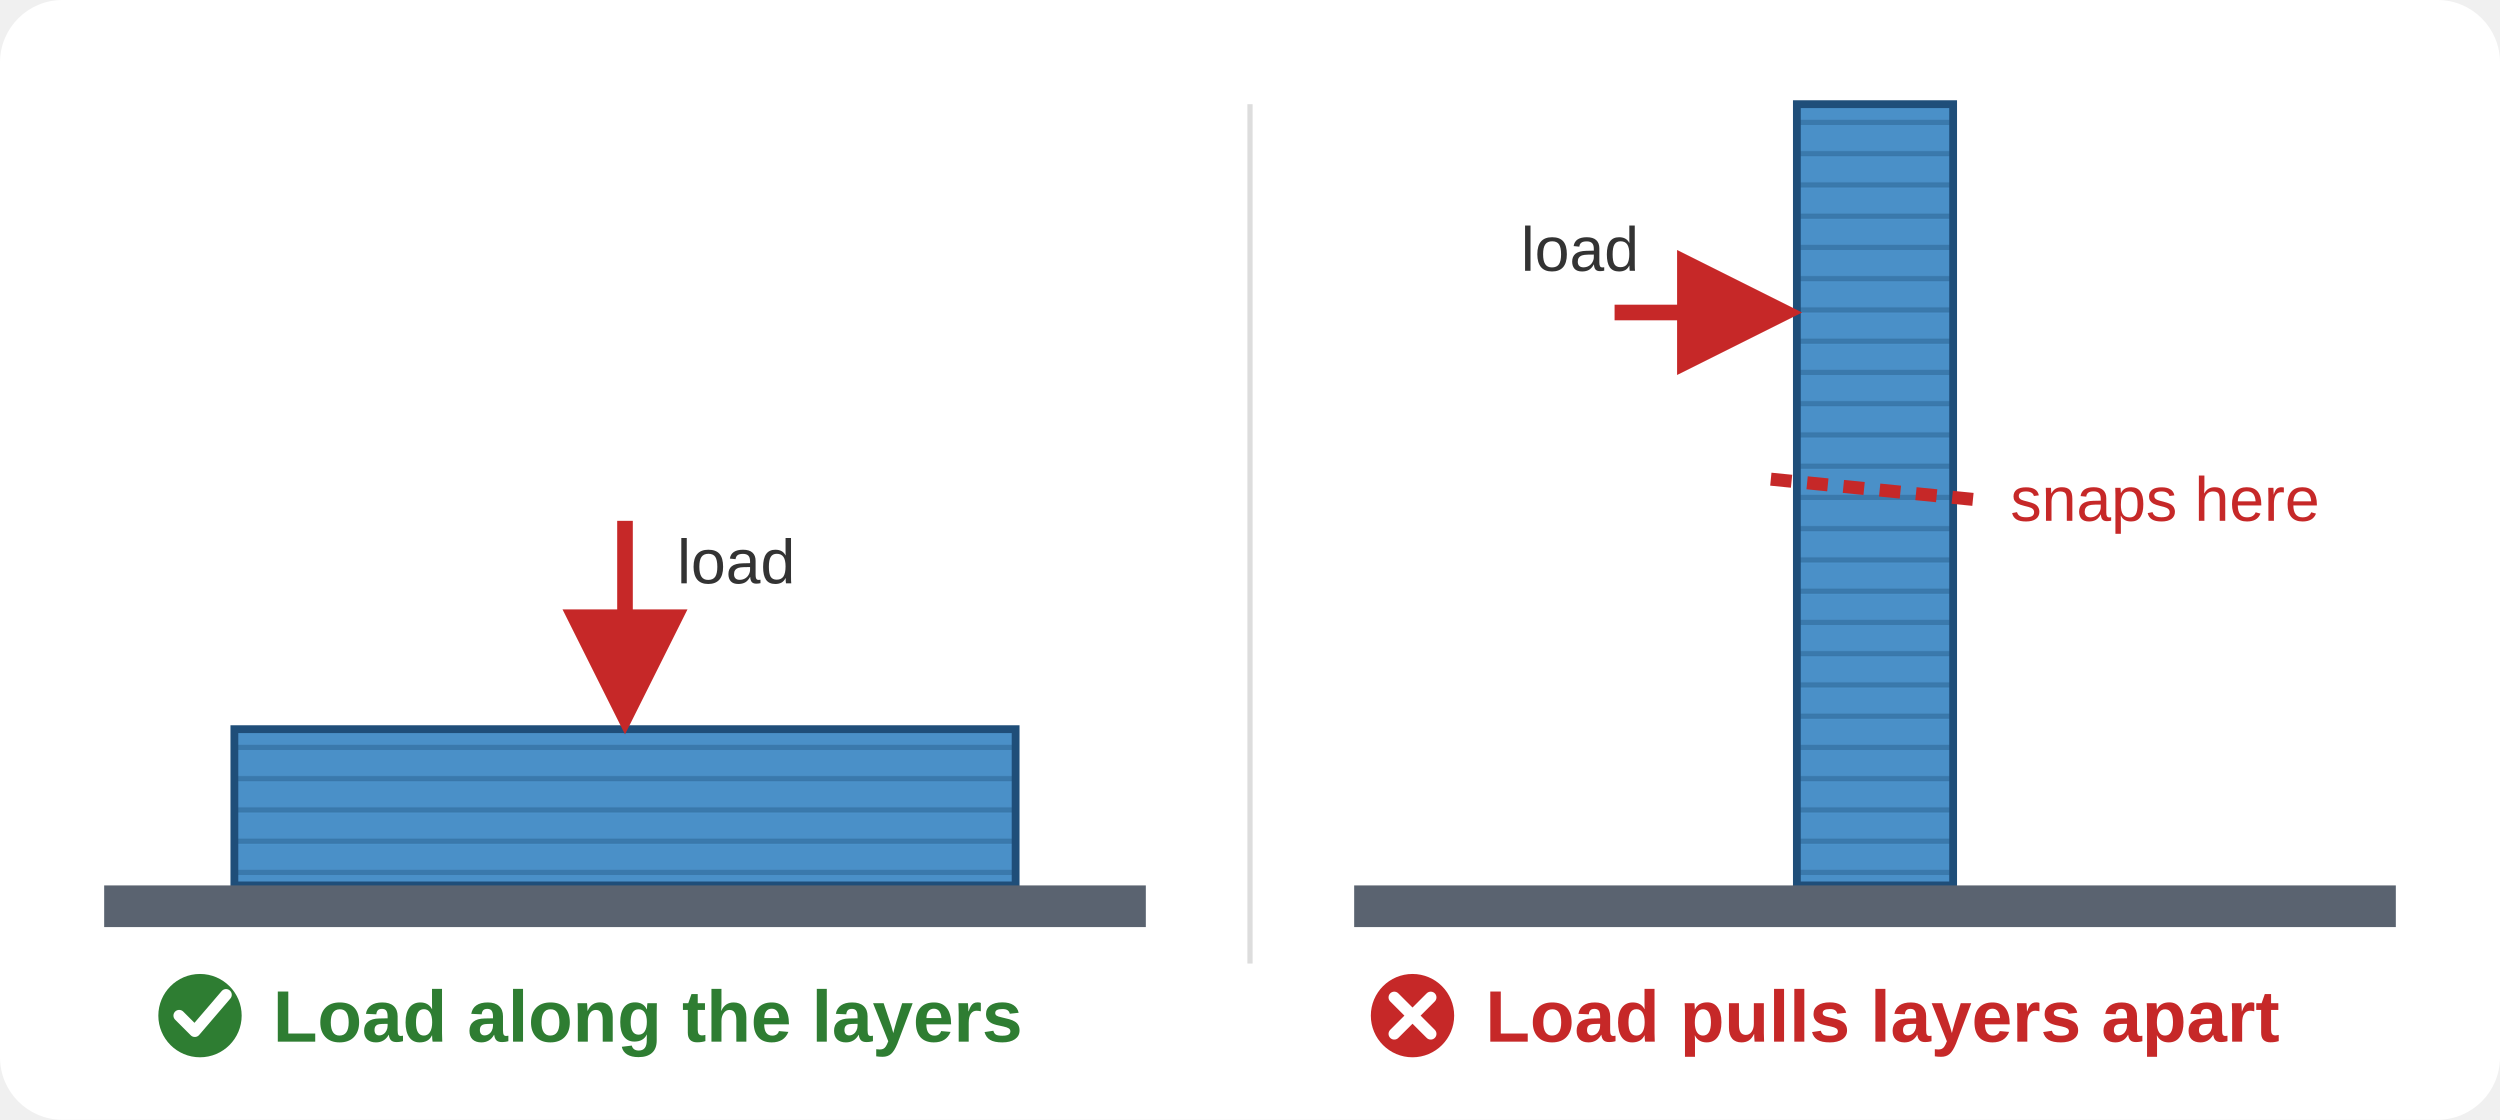
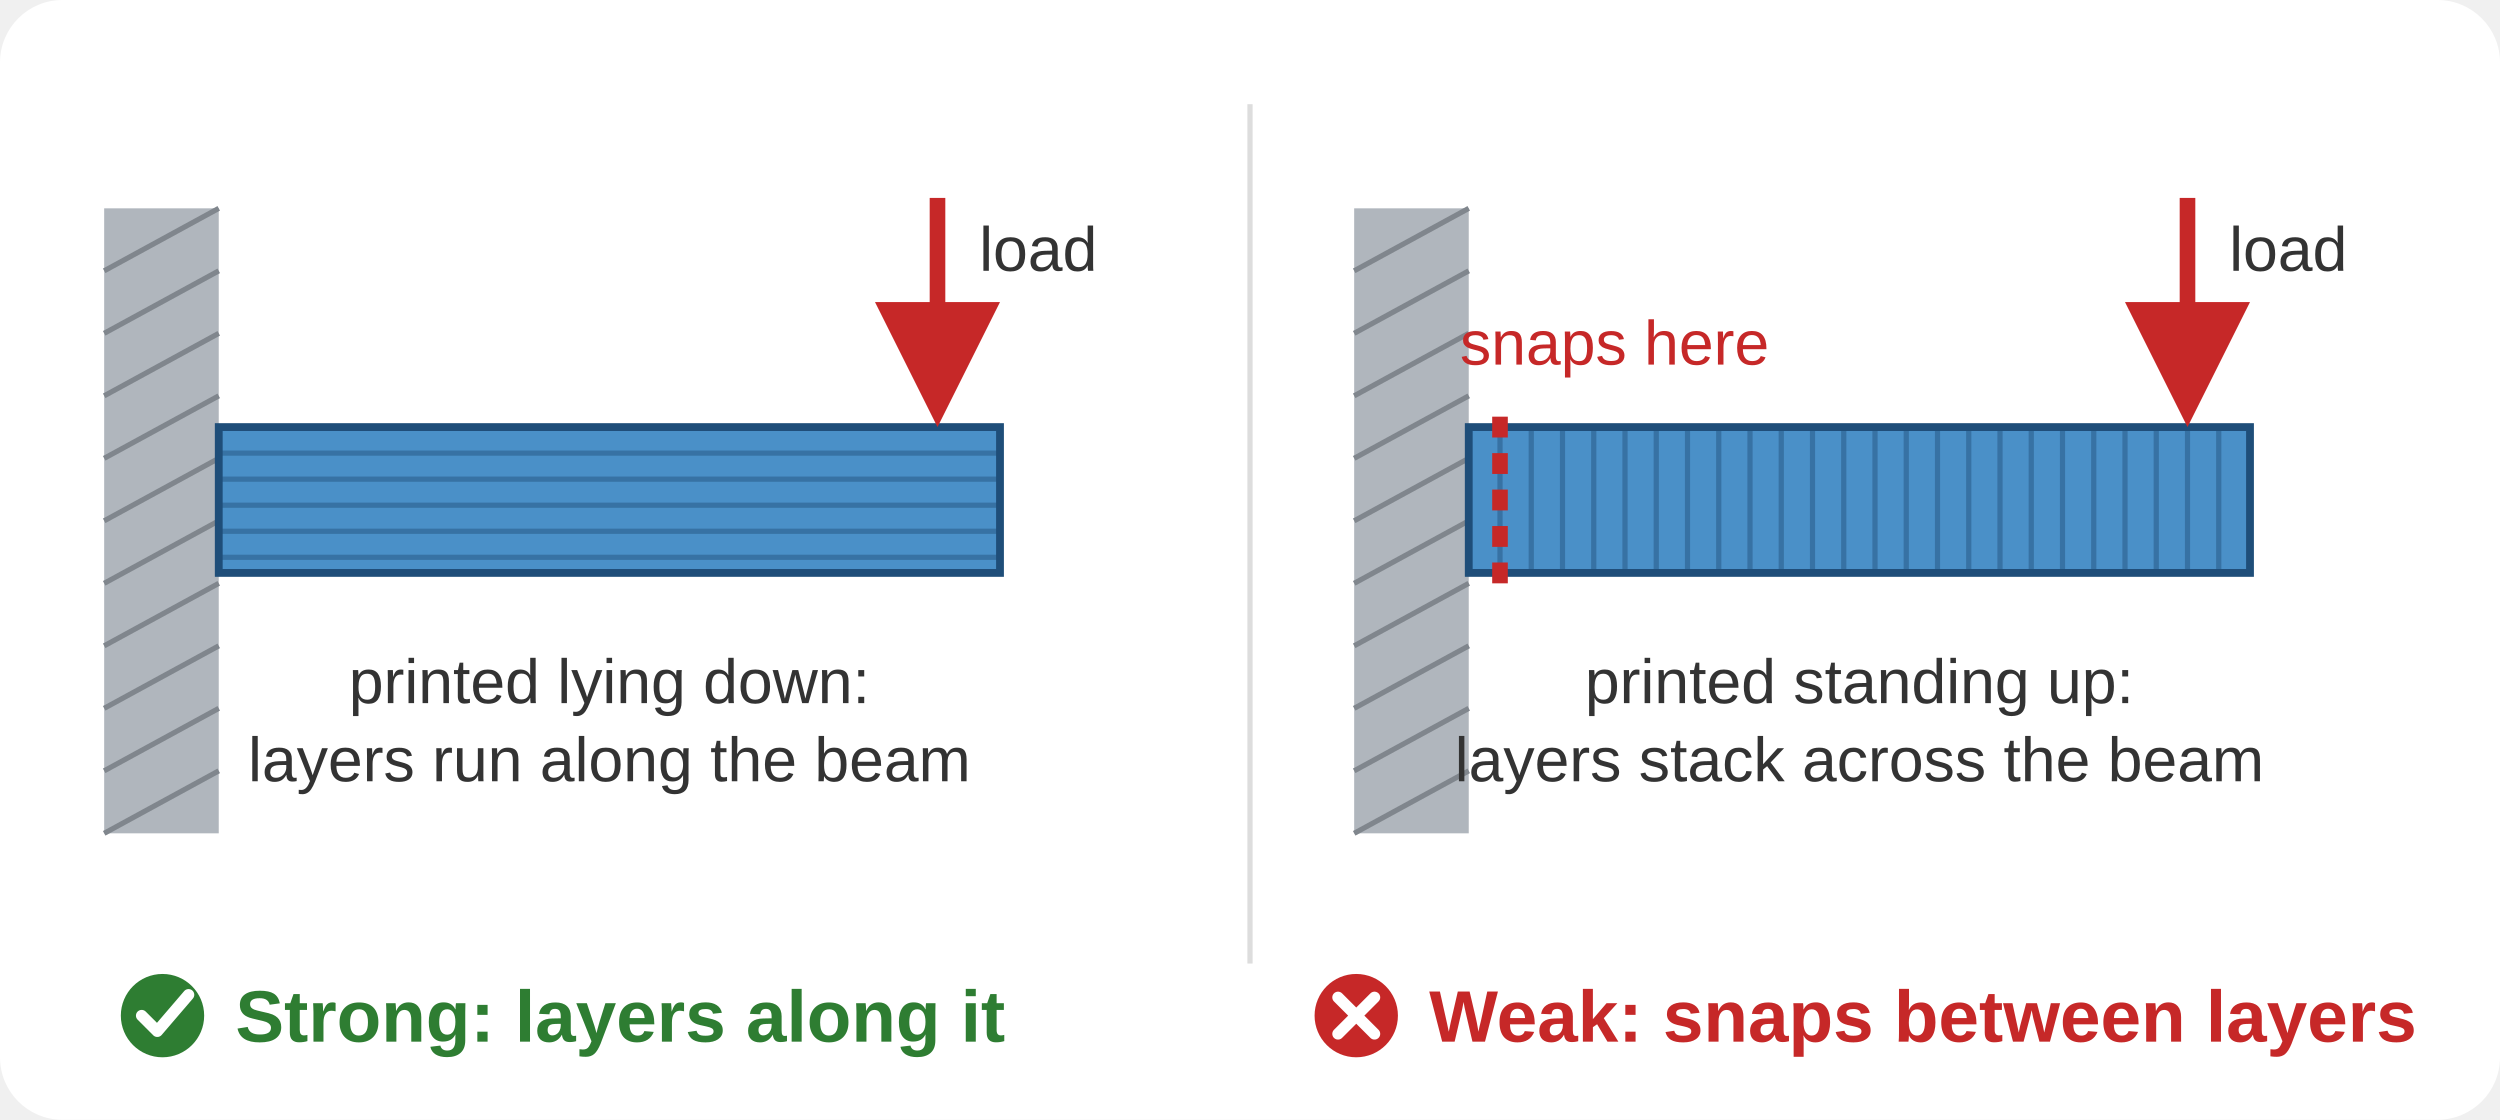
- <svg xmlns="http://www.w3.org/2000/svg" viewBox="0 0 480 215" role="img" aria-label="Parts are strong along their layers and weak between them; a load that pulls layers apart snaps the part">
-   <defs>
-     <pattern id="layers" width="8" height="6" patternUnits="userSpaceOnUse">
-       <rect width="8" height="6" fill="#4A90C8" />
-       <line x1="0" y1="5.5" x2="8" y2="5.5" stroke="#1F4E79" stroke-opacity=".35" />
-     </pattern>
-     <pattern id="sup" width="6" height="6" patternUnits="userSpaceOnUse">
-       <rect width="6" height="6" fill="#FFF" />
-       <line x1="3" y1="0" x2="3" y2="6" stroke="#E3A33B" stroke-width="2" />
-     </pattern>
-   </defs>
+ <svg xmlns="http://www.w3.org/2000/svg" viewBox="0 0 480 215" role="img" aria-label="The same beam sticking out from a wall with a load on its end. Printed lying down, the layers run along the beam and it is strong. Printed standing up, the layers stack across the beam and it snaps at the wall between layers.">
  <rect width="480" height="215" rx="12" fill="#FFF" />
-   <g transform="translate(0,0)">
+   <g>
+     <rect x="20" y="40" width="22" height="120" fill="#B0B6BD" />
+     <line x1="20" y1="52" x2="42" y2="40" stroke="#80868D" />
+     <line x1="20" y1="64" x2="42" y2="52" stroke="#80868D" />
+     <line x1="20" y1="76" x2="42" y2="64" stroke="#80868D" />
+     <line x1="20" y1="88" x2="42" y2="76" stroke="#80868D" />
+     <line x1="20" y1="100" x2="42" y2="88" stroke="#80868D" />
+     <line x1="20" y1="112" x2="42" y2="100" stroke="#80868D" />
+     <line x1="20" y1="124" x2="42" y2="112" stroke="#80868D" />
+     <line x1="20" y1="136" x2="42" y2="124" stroke="#80868D" />
+     <line x1="20" y1="148" x2="42" y2="136" stroke="#80868D" />
+     <line x1="20" y1="160" x2="42" y2="148" stroke="#80868D" />
+     <rect x="42" y="82" width="150" height="28" fill="#4A90C8" />
+     <line x1="42" y1="87" x2="192" y2="87" stroke="#1F4E79" stroke-opacity=".45" />
+     <line x1="42" y1="92" x2="192" y2="92" stroke="#1F4E79" stroke-opacity=".45" />
+     <line x1="42" y1="97" x2="192" y2="97" stroke="#1F4E79" stroke-opacity=".45" />
+     <line x1="42" y1="102" x2="192" y2="102" stroke="#1F4E79" stroke-opacity=".45" />
+     <line x1="42" y1="107" x2="192" y2="107" stroke="#1F4E79" stroke-opacity=".45" />
+     <rect x="42" y="82" width="150" height="28" fill="none" stroke="#1F4E79" stroke-width="1.5" />
+     <defs>
+       <marker id="ahg" markerWidth="8" markerHeight="8" refX="6" refY="4" orient="auto">
+         <path d="M0 0 L8 4 L0 8 Z" fill="#C62828" />
+       </marker>
+     </defs>
+     <line x1="180" y1="38" x2="180" y2="76" stroke="#C62828" stroke-width="3" marker-end="url(#ahg)" />
+     <text x="188" y="52" font-family="Arial" font-size="12" fill="#333">load</text>
+     <text x="117" y="135" text-anchor="middle" font-family="Arial" font-size="12" fill="#333">printed lying down:</text>
+     <text x="117" y="150" text-anchor="middle" font-family="Arial" font-size="12" fill="#333">layers run along the beam</text>
+     <circle cx="31.2" cy="195" r="8" fill="#2E7D32" />
+     <path d="M27.2 195 l3 3 l6 -7" fill="none" stroke="#FFF" stroke-width="2.2" stroke-linecap="round" stroke-linejoin="round" />
+     <text x="45.2" y="200" font-family="Arial" font-size="14" font-weight="700" fill="#2E7D32">Strong: layers along it</text>
+   </g>
+   <g transform="translate(240,0)">
+     <rect x="20" y="40" width="22" height="120" fill="#B0B6BD" />
+     <line x1="20" y1="52" x2="42" y2="40" stroke="#80868D" />
+     <line x1="20" y1="64" x2="42" y2="52" stroke="#80868D" />
+     <line x1="20" y1="76" x2="42" y2="64" stroke="#80868D" />
+     <line x1="20" y1="88" x2="42" y2="76" stroke="#80868D" />
+     <line x1="20" y1="100" x2="42" y2="88" stroke="#80868D" />
+     <line x1="20" y1="112" x2="42" y2="100" stroke="#80868D" />
+     <line x1="20" y1="124" x2="42" y2="112" stroke="#80868D" />
+     <line x1="20" y1="136" x2="42" y2="124" stroke="#80868D" />
+     <line x1="20" y1="148" x2="42" y2="136" stroke="#80868D" />
+     <line x1="20" y1="160" x2="42" y2="148" stroke="#80868D" />
+     <rect x="42" y="82" width="150" height="28" fill="#4A90C8" />
+     <line x1="48" y1="82" x2="48" y2="110" stroke="#1F4E79" stroke-opacity=".45" />
+     <line x1="54" y1="82" x2="54" y2="110" stroke="#1F4E79" stroke-opacity=".45" />
+     <line x1="60" y1="82" x2="60" y2="110" stroke="#1F4E79" stroke-opacity=".45" />
+     <line x1="66" y1="82" x2="66" y2="110" stroke="#1F4E79" stroke-opacity=".45" />
+     <line x1="72" y1="82" x2="72" y2="110" stroke="#1F4E79" stroke-opacity=".45" />
+     <line x1="78" y1="82" x2="78" y2="110" stroke="#1F4E79" stroke-opacity=".45" />
+     <line x1="84" y1="82" x2="84" y2="110" stroke="#1F4E79" stroke-opacity=".45" />
+     <line x1="90" y1="82" x2="90" y2="110" stroke="#1F4E79" stroke-opacity=".45" />
+     <line x1="96" y1="82" x2="96" y2="110" stroke="#1F4E79" stroke-opacity=".45" />
+     <line x1="102" y1="82" x2="102" y2="110" stroke="#1F4E79" stroke-opacity=".45" />
+     <line x1="108" y1="82" x2="108" y2="110" stroke="#1F4E79" stroke-opacity=".45" />
+     <line x1="114" y1="82" x2="114" y2="110" stroke="#1F4E79" stroke-opacity=".45" />
+     <line x1="120" y1="82" x2="120" y2="110" stroke="#1F4E79" stroke-opacity=".45" />
+     <line x1="126" y1="82" x2="126" y2="110" stroke="#1F4E79" stroke-opacity=".45" />
+     <line x1="132" y1="82" x2="132" y2="110" stroke="#1F4E79" stroke-opacity=".45" />
+     <line x1="138" y1="82" x2="138" y2="110" stroke="#1F4E79" stroke-opacity=".45" />
+     <line x1="144" y1="82" x2="144" y2="110" stroke="#1F4E79" stroke-opacity=".45" />
+     <line x1="150" y1="82" x2="150" y2="110" stroke="#1F4E79" stroke-opacity=".45" />
+     <line x1="156" y1="82" x2="156" y2="110" stroke="#1F4E79" stroke-opacity=".45" />
+     <line x1="162" y1="82" x2="162" y2="110" stroke="#1F4E79" stroke-opacity=".45" />
+     <line x1="168" y1="82" x2="168" y2="110" stroke="#1F4E79" stroke-opacity=".45" />
+     <line x1="174" y1="82" x2="174" y2="110" stroke="#1F4E79" stroke-opacity=".45" />
+     <line x1="180" y1="82" x2="180" y2="110" stroke="#1F4E79" stroke-opacity=".45" />
+     <line x1="186" y1="82" x2="186" y2="110" stroke="#1F4E79" stroke-opacity=".45" />
+     <rect x="42" y="82" width="150" height="28" fill="none" stroke="#1F4E79" stroke-width="1.5" />
    <defs>
      <marker id="ah" markerWidth="8" markerHeight="8" refX="6" refY="4" orient="auto">
        <path d="M0 0 L8 4 L0 8 Z" fill="#C62828" />
      </marker>
    </defs>
-     <rect x="45" y="140" width="150" height="30" fill="url(#layers)" stroke="#1F4E79" stroke-width="1.5" />
-     <line x1="120" y1="100" x2="120" y2="135" stroke="#C62828" stroke-width="3" marker-end="url(#ah)" />
-     <text x="130" y="112" font-family="Arial" font-size="12" fill="#333">load</text>
-     <rect x="20" y="170" width="200" height="8" fill="#5A6370" />
-     <circle cx="38.4" cy="195" r="8" fill="#2E7D32" />
-     <path d="M34.4 195 l3 3 l6 -7" fill="none" stroke="#FFF" stroke-width="2.2" stroke-linecap="round" stroke-linejoin="round" />
-     <text x="52.4" y="200" font-family="Arial" font-size="14" font-weight="700" fill="#2E7D32">Load along the layers</text>
-   </g>
-   <g transform="translate(240,0)">
-     <rect x="105" y="20" width="30" height="150" fill="url(#layers)" stroke="#1F4E79" stroke-width="1.5" />
-     <line x1="70" y1="60" x2="100" y2="60" stroke="#C62828" stroke-width="3" marker-end="url(#ah)" />
-     <text x="52" y="52" font-family="Arial" font-size="12" fill="#333">load</text>
-     <path d="M100 92 L140 96" stroke="#C62828" stroke-width="2.5" stroke-dasharray="4 3" />
-     <text x="146" y="100" font-family="Arial" font-size="12" fill="#C62828">snaps here</text>
-     <rect x="20" y="170" width="200" height="8" fill="#5A6370" />
-     <circle cx="31.2" cy="195" r="8" fill="#C62828" />
-     <path d="M27.7 191.5 l7 7 M34.7 191.5 l-7 7" stroke="#FFF" stroke-width="2.2" stroke-linecap="round" />
-     <text x="45.2" y="200" font-family="Arial" font-size="14" font-weight="700" fill="#C62828">Load pulls layers apart</text>
+     <line x1="180" y1="38" x2="180" y2="76" stroke="#C62828" stroke-width="3" marker-end="url(#ah)" />
+     <text x="188" y="52" font-family="Arial" font-size="12" fill="#333">load</text>
+     <path d="M48 80 L48 112" stroke="#C62828" stroke-width="3" stroke-dasharray="4 3" />
+     <text x="70" y="70" text-anchor="middle" font-family="Arial" font-size="12" fill="#C62828">snaps here</text>
+     <text x="117" y="135" text-anchor="middle" font-family="Arial" font-size="12" fill="#333">printed standing up:</text>
+     <text x="117" y="150" text-anchor="middle" font-family="Arial" font-size="12" fill="#333">layers stack across the beam</text>
+     <circle cx="20.4" cy="195" r="8" fill="#C62828" />
+     <path d="M16.9 191.5 l7 7 M23.9 191.5 l-7 7" stroke="#FFF" stroke-width="2.2" stroke-linecap="round" />
+     <text x="34.4" y="200" font-family="Arial" font-size="14" font-weight="700" fill="#C62828">Weak: snaps between layers</text>
  </g>
  <line x1="240" y1="20" x2="240" y2="185" stroke="#DDD" />
</svg>
